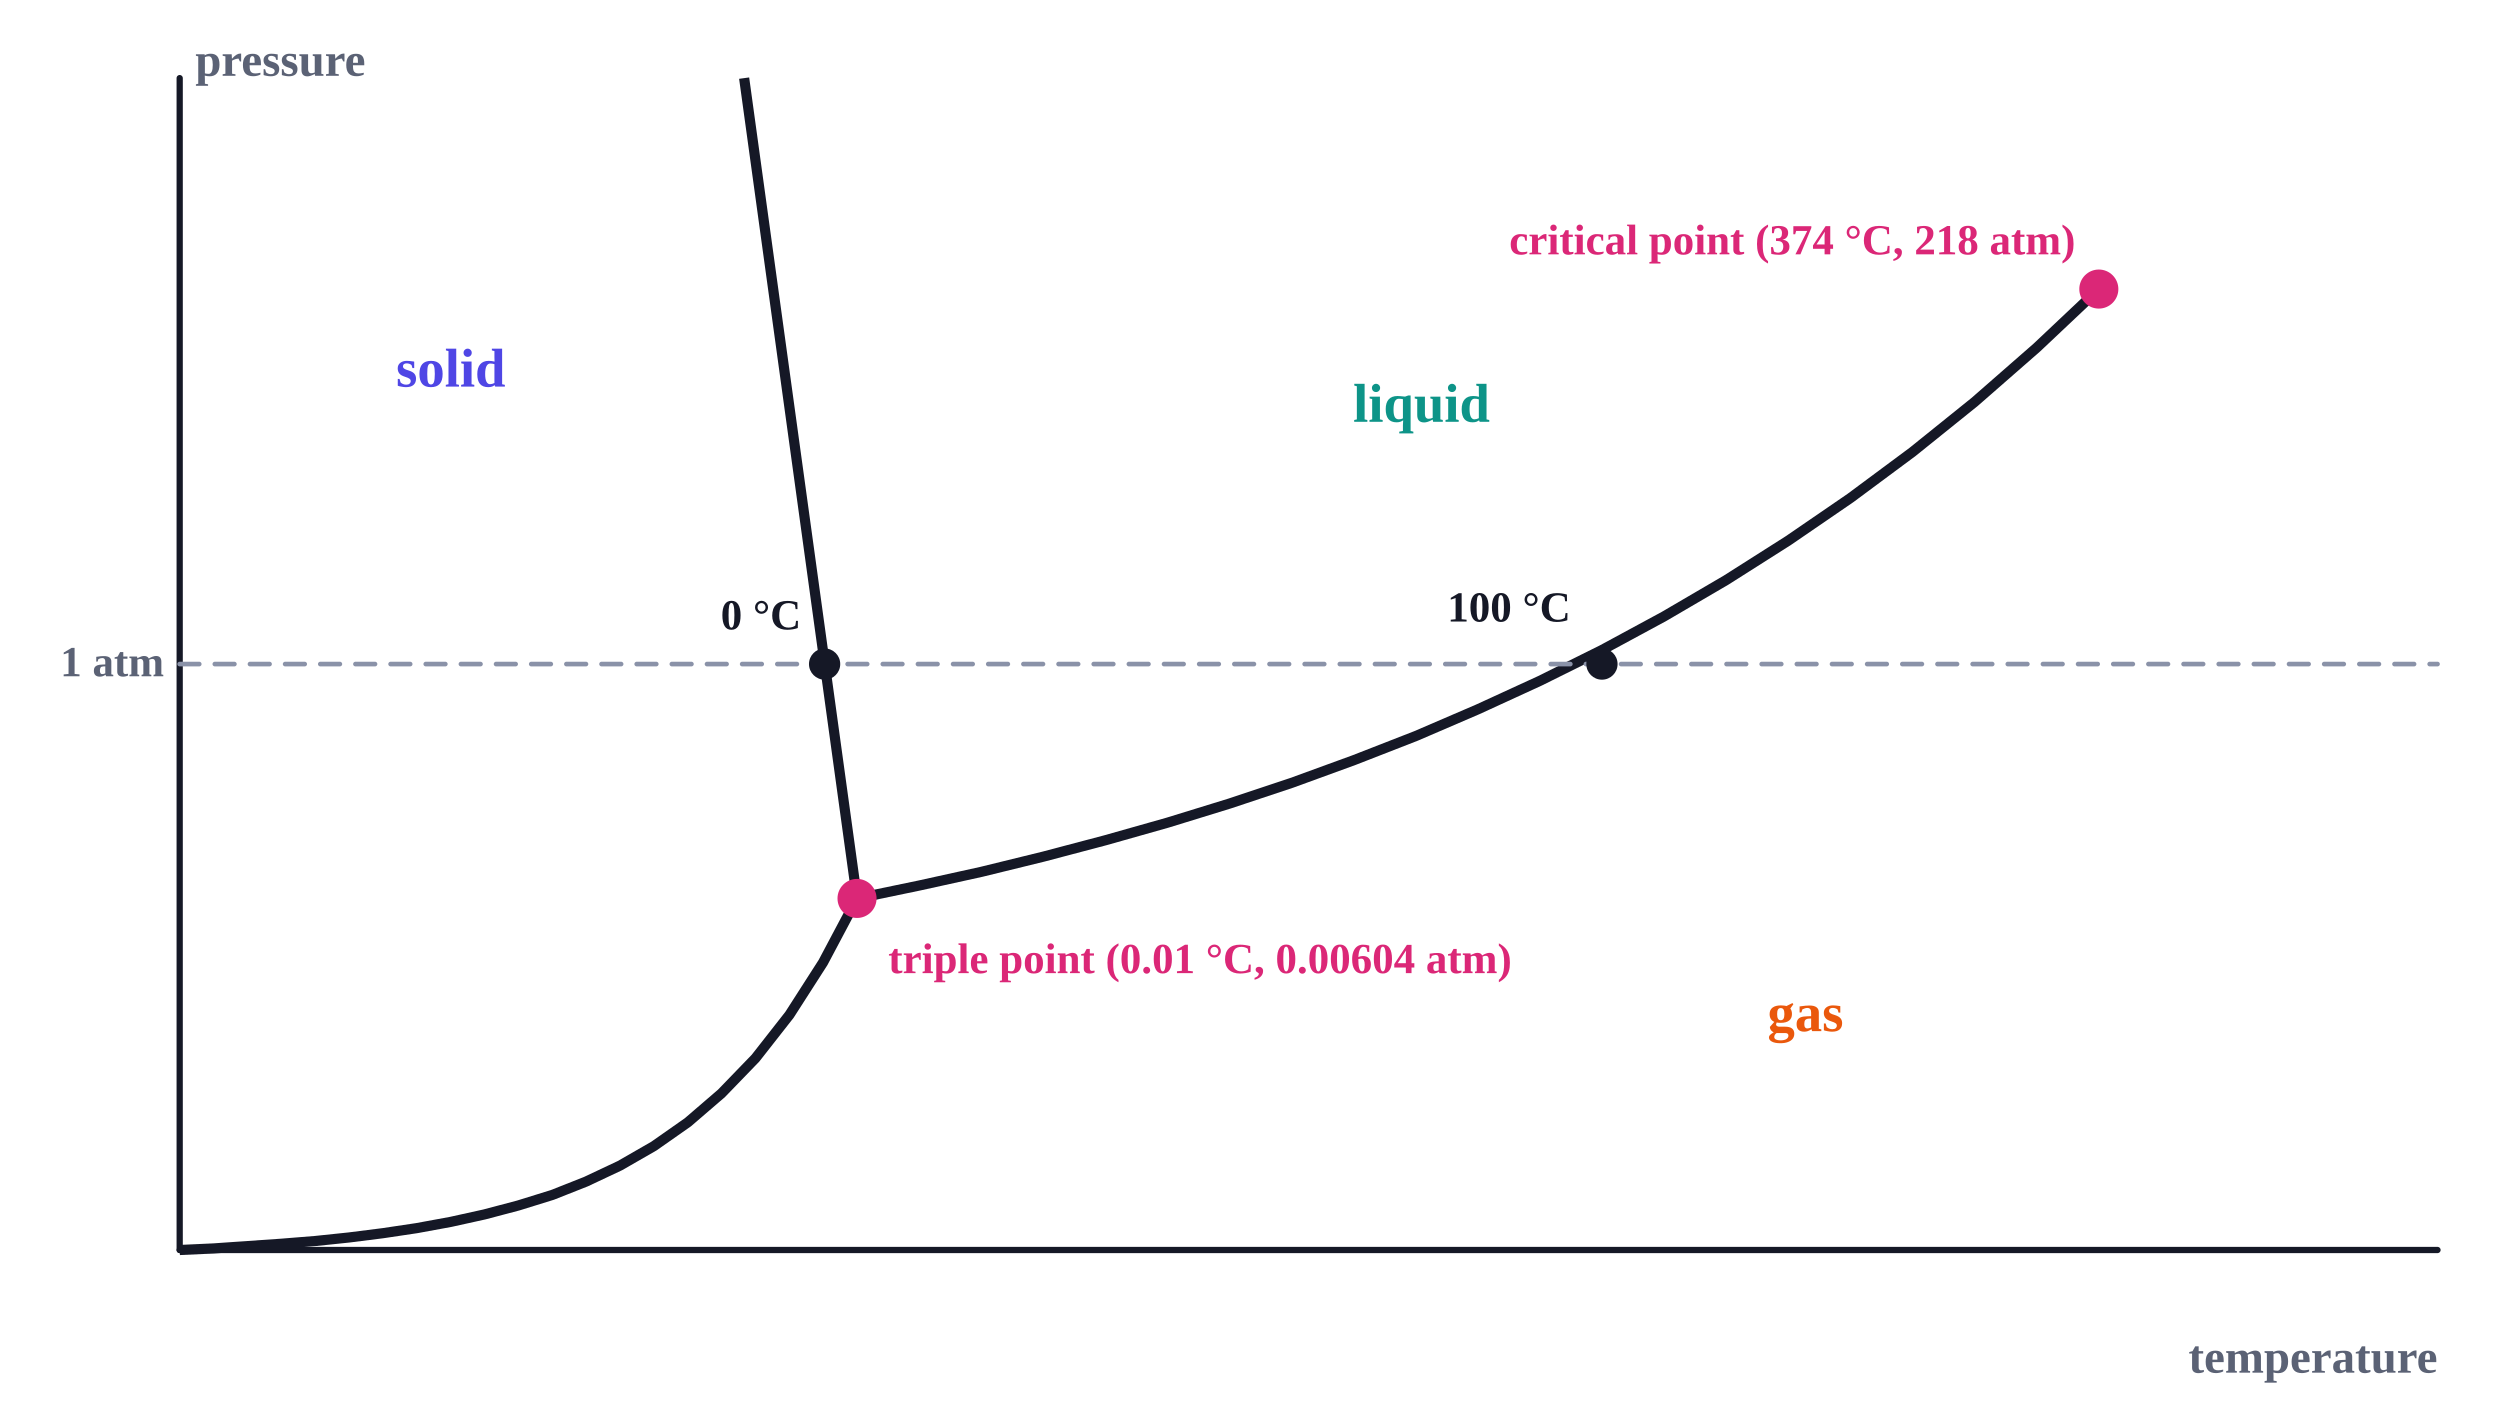
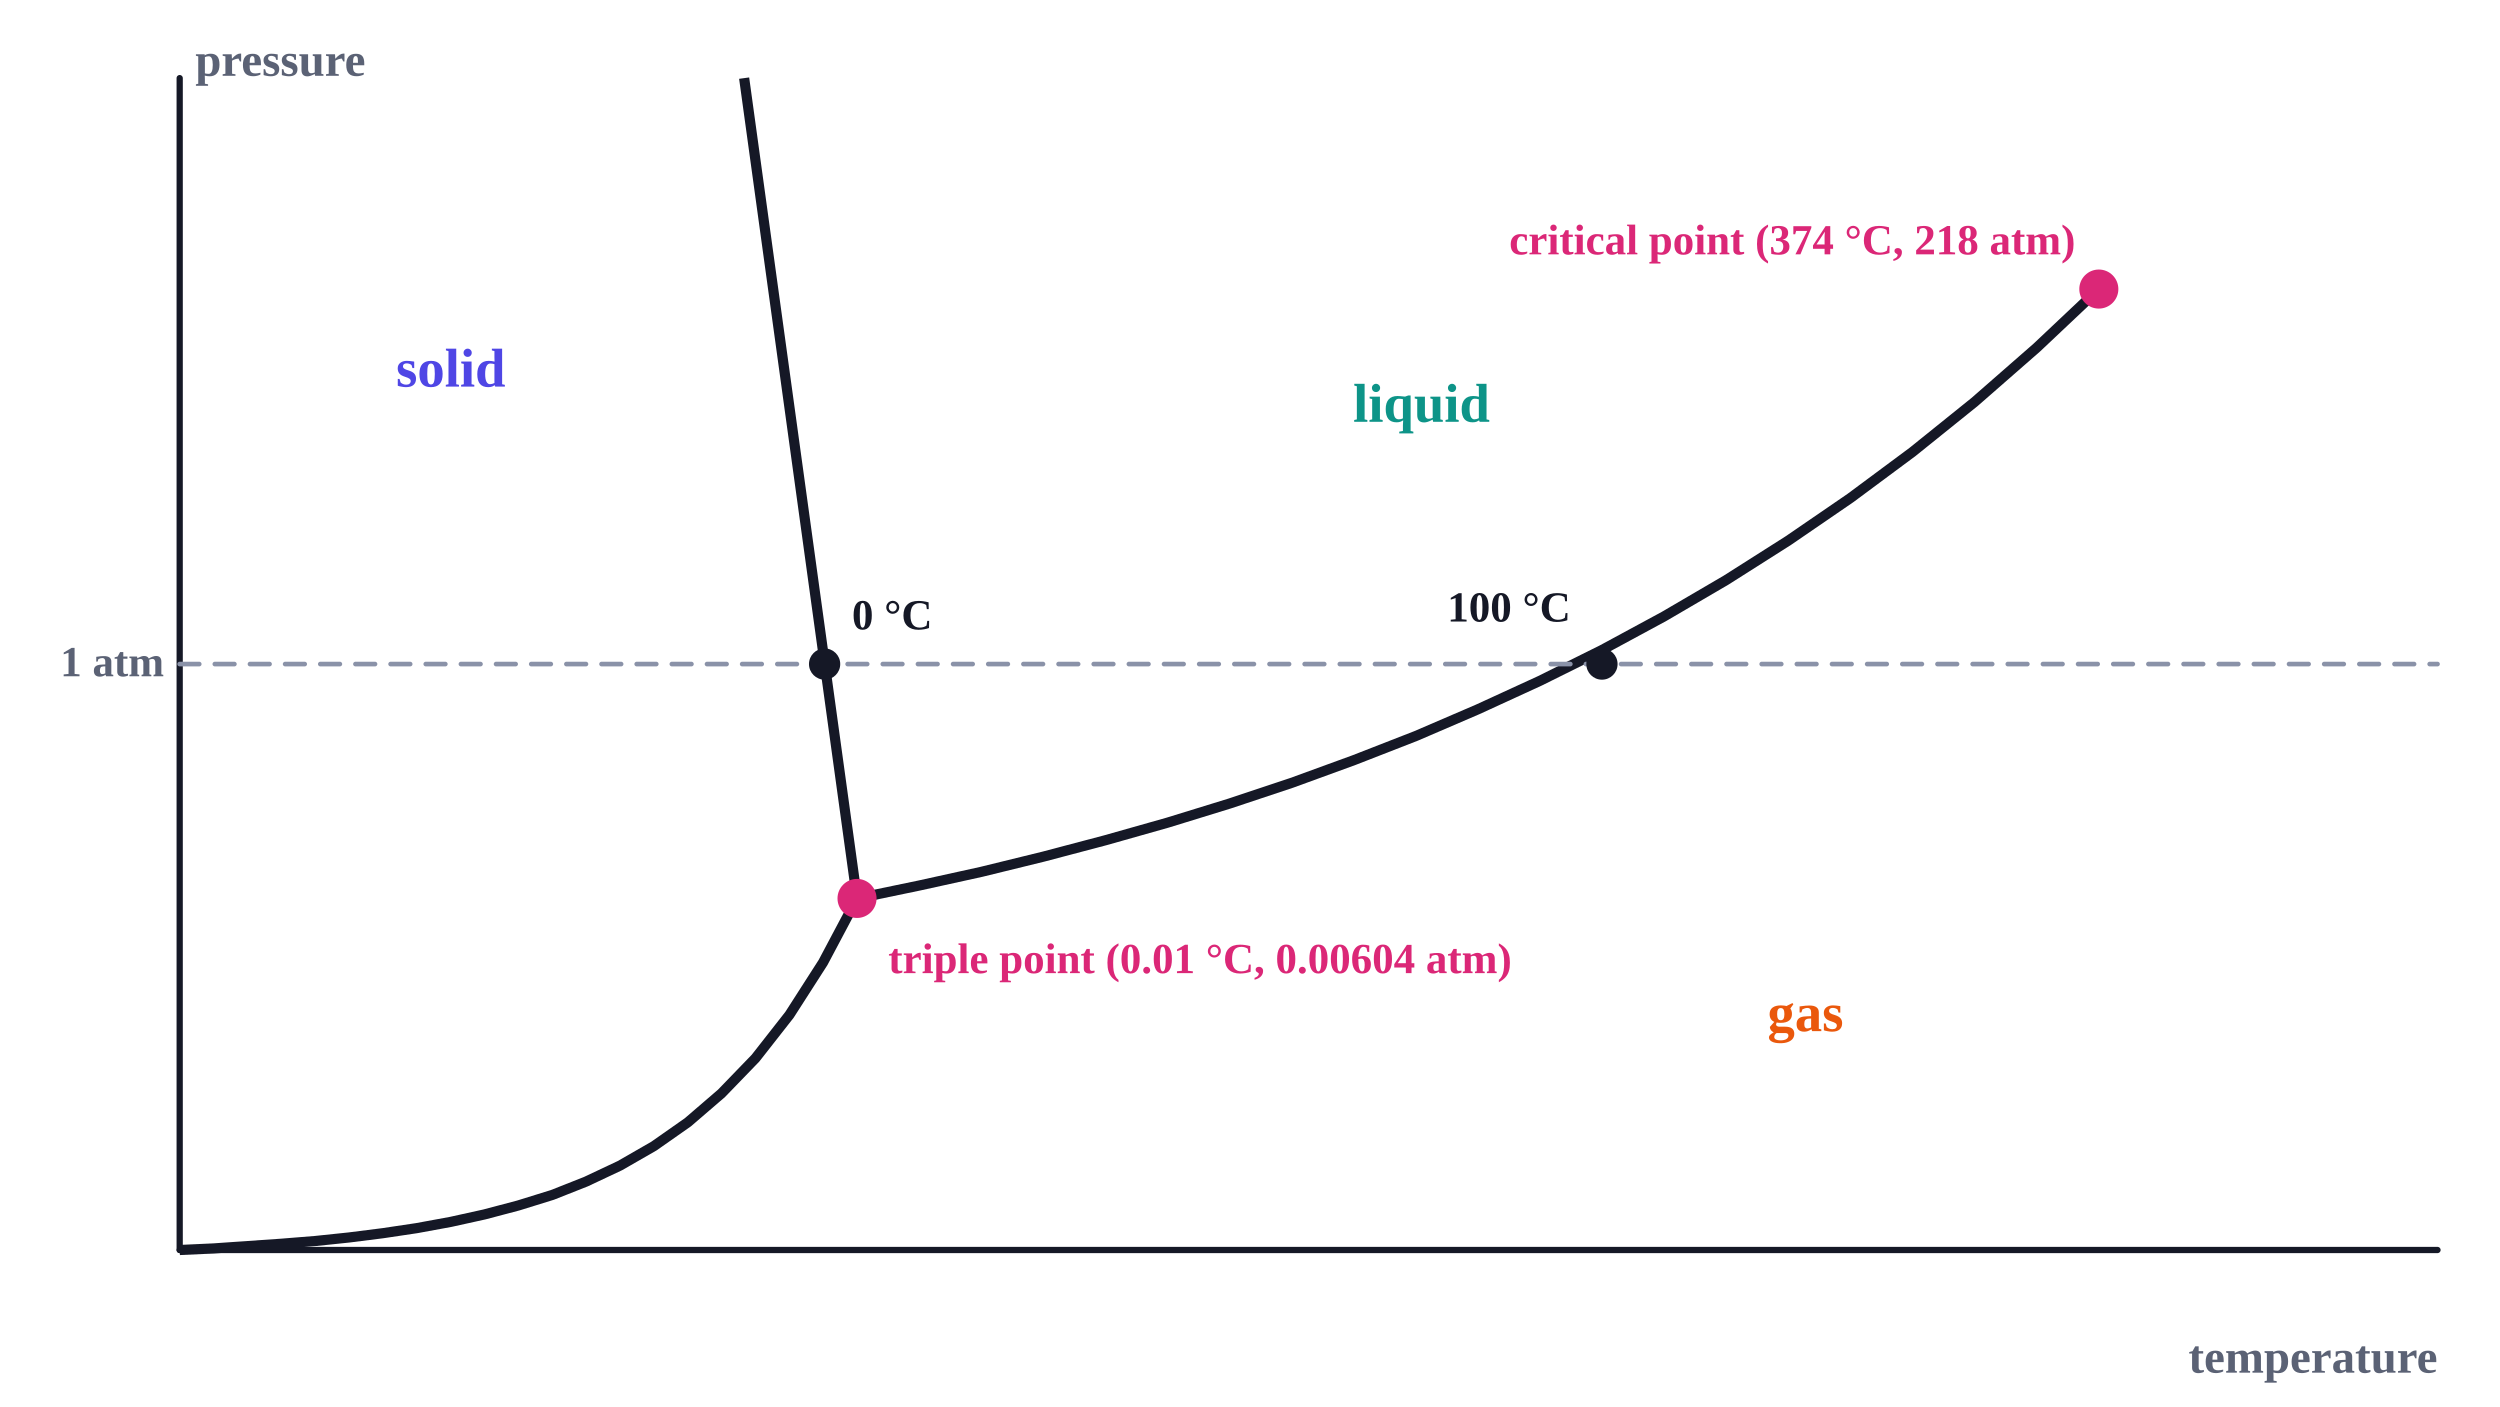
<svg xmlns="http://www.w3.org/2000/svg" viewBox="0 0 640.0 360.0" width="640.0" height="360.0" role="img" aria-label="Pressure against temperature: solid at low temperature and high pressure, liquid in the middle, gas at low pressure; three lines meet at the triple point; the liquid–gas line ends at the critical point; the solid–liquid line leans left." style="color:var(--vx-ink, #151826);font-family:inherit;max-width:100%;height:auto">
  <path d="M46.0 320.0 L624.0 320.0" stroke="var(--vx-ink, #151826)" stroke-width="1.6" stroke-linecap="round" fill="none" />
  <path d="M46.0 320.0 L46.0 20.0" stroke="var(--vx-ink, #151826)" stroke-width="1.6" stroke-linecap="round" fill="none" />
  <text x="624.0" y="348.0" font-size="12" font-weight="600" text-anchor="end" dominant-baseline="middle" fill="var(--vx-soft, #5b6275)">temperature</text>
  <text x="50.0" y="16.0" font-size="12" font-weight="600" text-anchor="start" dominant-baseline="middle" fill="var(--vx-soft, #5b6275)">pressure</text>
  <path d="M46.0 320.0 L54.7 319.6 L63.3 319.0 L72.0 318.4 L80.7 317.7 L89.3 316.8 L98.0 315.7 L106.7 314.4 L115.4 312.8 L124.0 310.9 L132.7 308.6 L141.4 305.9 L150.0 302.5 L158.7 298.4 L167.4 293.4 L176.1 287.3 L184.7 279.9 L193.4 270.9 L202.1 259.8 L210.7 246.4 L219.4 230.0" fill="none" stroke="var(--vx-ink, #151826)" stroke-width="2.6" />
  <path d="M219.4 230.0 L235.3 226.7 L251.2 223.2 L267.1 219.3 L283.0 215.1 L298.9 210.6 L314.8 205.7 L330.7 200.4 L346.6 194.6 L362.5 188.4 L378.3 181.6 L394.2 174.3 L410.1 166.4 L426.0 157.8 L441.9 148.5 L457.8 138.4 L473.7 127.5 L489.6 115.7 L505.5 102.9 L521.4 89.0 L537.3 74.0" fill="none" stroke="var(--vx-ink, #151826)" stroke-width="2.6" />
  <path d="M219.4 230.0 L190.5 20.0" fill="none" stroke="var(--vx-ink, #151826)" stroke-width="2.6" />
  <circle cx="219.4" cy="230.0" r="5" fill="var(--vx-a2, #db2777)" />
  <circle cx="537.3" cy="74.0" r="5" fill="var(--vx-a2, #db2777)" />
-   <text x="227.4" y="246.0" font-size="11" font-weight="700" text-anchor="start" dominant-baseline="middle" fill="var(--vx-a2, #db2777)">triple point (0.01 °C, 0.00604 atm)</text>
-   <text x="531.3" y="62.0" font-size="11" font-weight="700" text-anchor="end" dominant-baseline="middle" fill="var(--vx-a2, #db2777)">critical point (374 °C, 218 atm)</text>
+   <text x="227.4" y="246.0" font-size="11" font-weight="700" text-anchor="start" dominant-baseline="middle" fill="var(--vx-a2, #db2777)" stroke="var(--vx-card, #fff)" stroke-width="4" stroke-linejoin="round" paint-order="stroke">triple point (0.01 °C, 0.00604 atm)</text>
+   <text x="531.3" y="62.0" font-size="11" font-weight="700" text-anchor="end" dominant-baseline="middle" fill="var(--vx-a2, #db2777)" stroke="var(--vx-card, #fff)" stroke-width="4" stroke-linejoin="round" paint-order="stroke">critical point (374 °C, 218 atm)</text>
  <path d="M46.0 170.0 L624.0 170.0" stroke="var(--vx-line, #8a92a8)" stroke-width="1.2" stroke-linecap="round" stroke-dasharray="5 4" fill="none" />
  <text x="42.0" y="170.0" font-size="11" font-weight="600" text-anchor="end" dominant-baseline="middle" fill="var(--vx-soft, #5b6275)">1 atm</text>
  <text x="115.4" y="95.0" font-size="14" font-weight="800" text-anchor="middle" dominant-baseline="middle" fill="var(--vx-a1, #4f46e5)">solid</text>
  <text x="363.9" y="104.0" font-size="14" font-weight="800" text-anchor="middle" dominant-baseline="middle" fill="var(--vx-a4, #0d9488)">liquid</text>
  <text x="462.2" y="260.0" font-size="14" font-weight="800" text-anchor="middle" dominant-baseline="middle" fill="var(--vx-a3, #ea580c)">gas</text>
  <circle cx="211.1" cy="170.0" r="4" fill="var(--vx-ink, #151826)" />
  <circle cx="410.1" cy="170.0" r="4" fill="var(--vx-ink, #151826)" />
-   <text x="205.1" y="158.0" font-size="11" font-weight="700" text-anchor="end" dominant-baseline="middle" fill="var(--vx-ink, #151826)">0 °C</text>
-   <text x="402.1" y="156.0" font-size="11" font-weight="700" text-anchor="end" dominant-baseline="middle" fill="var(--vx-ink, #151826)">100 °C</text>
+   <text x="218.1" y="158.0" font-size="11" font-weight="700" text-anchor="start" dominant-baseline="middle" fill="var(--vx-ink, #151826)" stroke="var(--vx-card, #fff)" stroke-width="4" stroke-linejoin="round" paint-order="stroke">0 °C</text>
+   <text x="402.1" y="156.0" font-size="11" font-weight="700" text-anchor="end" dominant-baseline="middle" fill="var(--vx-ink, #151826)" stroke="var(--vx-card, #fff)" stroke-width="4" stroke-linejoin="round" paint-order="stroke">100 °C</text>
</svg>
